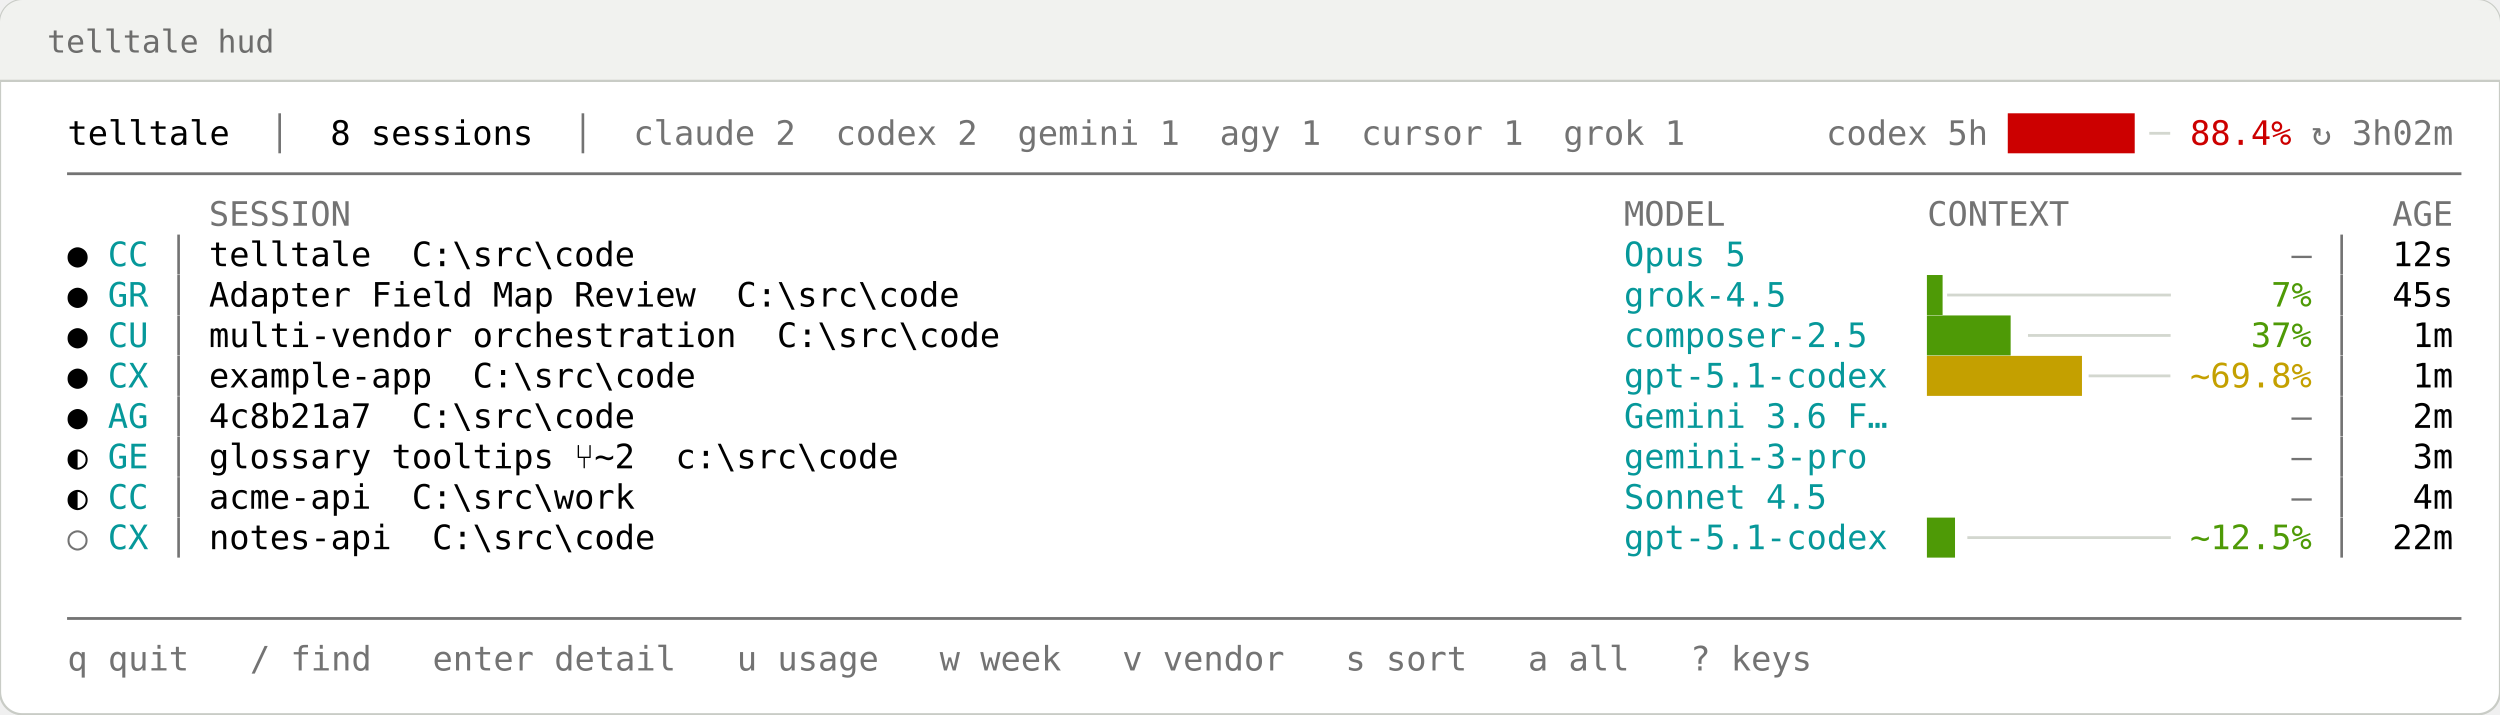
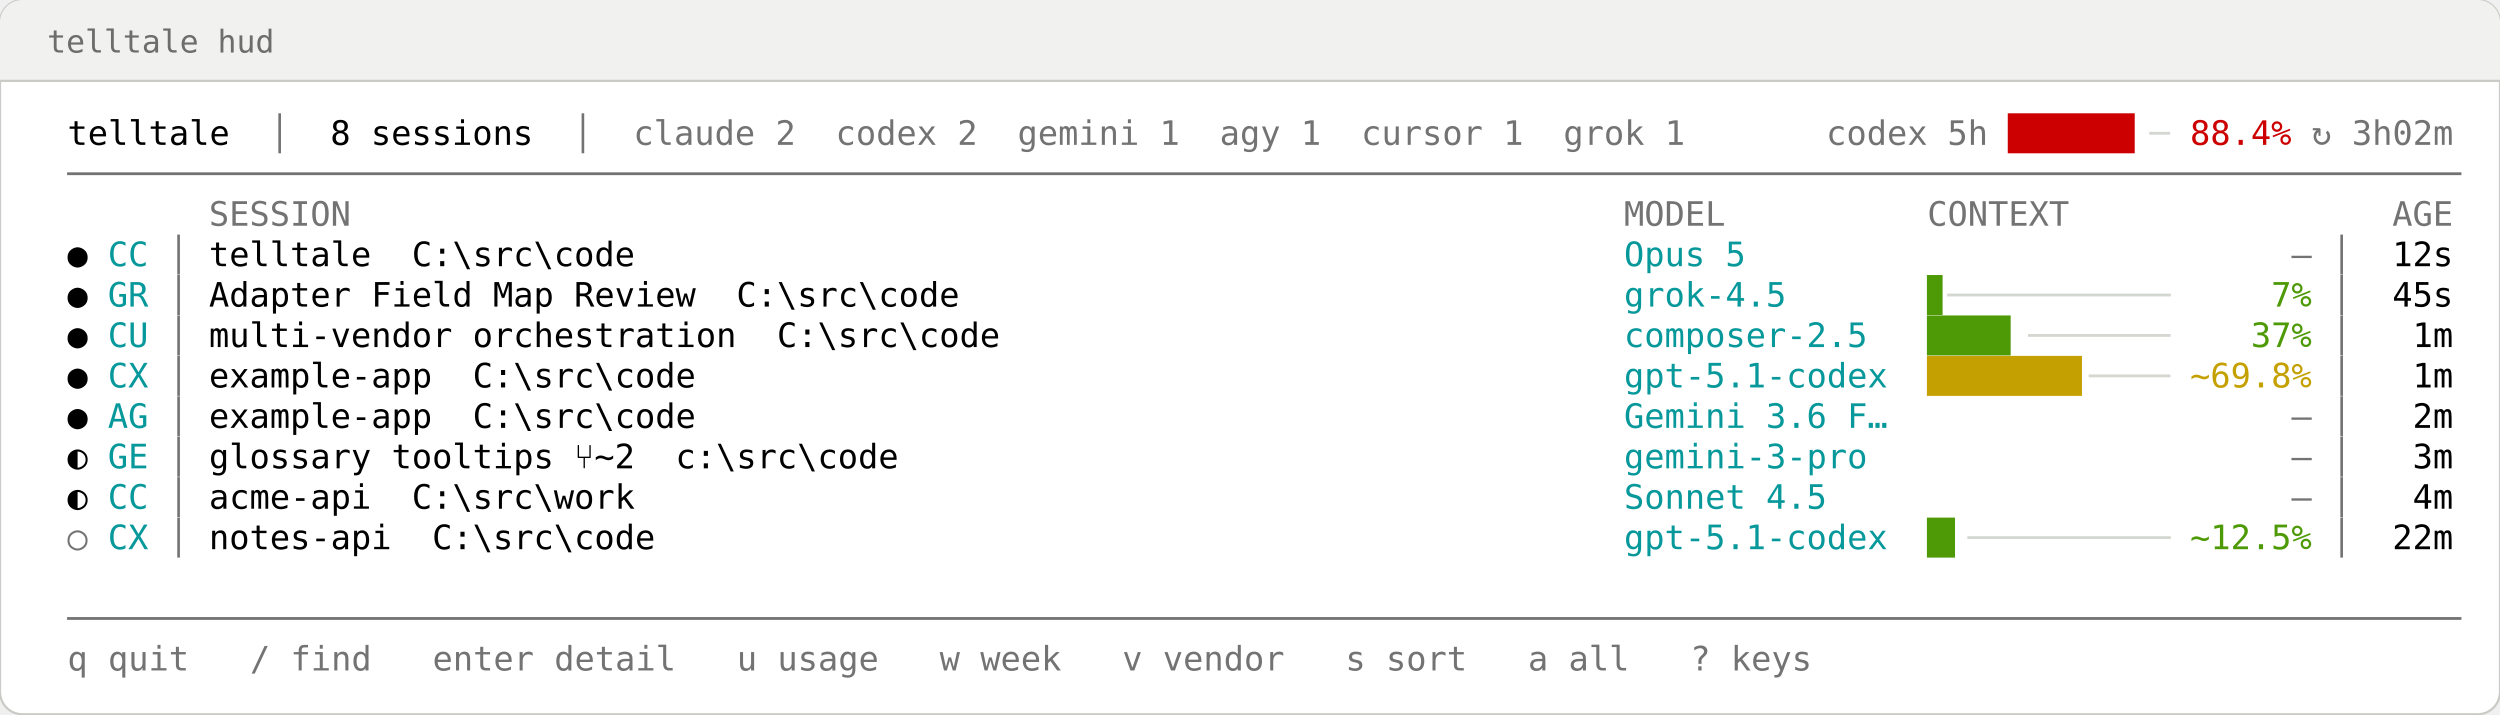
<svg xmlns="http://www.w3.org/2000/svg" width="1113" height="318" viewBox="0 0 1113 318" role="img" aria-labelledby="t">
  <rect x="0" y="0" width="1113" height="318" rx="10" fill="#ffffff" stroke="#c9ccc6" />
  <path d="M0 36 V10 a10 10 0 0 1 10 -10 H1103 a10 10 0 0 1 10 10 V36 Z" fill="#f1f2ef" />
  <line x1="0" y1="36" x2="1113" y2="36" stroke="#c9ccc6" />
  <text x="21" y="23.4" font-family="'JetBrains Mono','Fira Code','Cascadia Mono',Consolas,'DejaVu Sans Mono',monospace" font-size="14" fill="#000000" fill-opacity="0.55" xml:space="preserve">telltale hud</text>
  <text y="64.5" font-family="'JetBrains Mono','Fira Code','Cascadia Mono',Consolas,'DejaVu Sans Mono',monospace" font-size="15" xml:space="preserve">
    <tspan x="21" textLength="99" lengthAdjust="spacingAndGlyphs" fill="#000000"> telltale  </tspan>
    <tspan x="120" textLength="9" lengthAdjust="spacingAndGlyphs" fill="#000000" fill-opacity="0.55">│</tspan>
    <tspan x="129" textLength="126" lengthAdjust="spacingAndGlyphs" fill="#000000">  8 sessions  </tspan>
    <tspan x="255" textLength="9" lengthAdjust="spacingAndGlyphs" fill="#000000" fill-opacity="0.55">│</tspan>
    <tspan x="264" textLength="18" lengthAdjust="spacingAndGlyphs" fill="#000000">  </tspan>
    <tspan x="282" textLength="72" lengthAdjust="spacingAndGlyphs" fill="#000000" fill-opacity="0.55">claude 2</tspan>
    <tspan x="354" textLength="18" lengthAdjust="spacingAndGlyphs" fill="#000000">  </tspan>
    <tspan x="372" textLength="63" lengthAdjust="spacingAndGlyphs" fill="#000000" fill-opacity="0.55">codex 2</tspan>
    <tspan x="435" textLength="18" lengthAdjust="spacingAndGlyphs" fill="#000000">  </tspan>
    <tspan x="453" textLength="72" lengthAdjust="spacingAndGlyphs" fill="#000000" fill-opacity="0.55">gemini 1</tspan>
    <tspan x="525" textLength="18" lengthAdjust="spacingAndGlyphs" fill="#000000">  </tspan>
    <tspan x="543" textLength="45" lengthAdjust="spacingAndGlyphs" fill="#000000" fill-opacity="0.55">agy 1</tspan>
    <tspan x="588" textLength="18" lengthAdjust="spacingAndGlyphs" fill="#000000">  </tspan>
    <tspan x="606" textLength="72" lengthAdjust="spacingAndGlyphs" fill="#000000" fill-opacity="0.55">cursor 1</tspan>
    <tspan x="678" textLength="18" lengthAdjust="spacingAndGlyphs" fill="#000000">  </tspan>
    <tspan x="696" textLength="54" lengthAdjust="spacingAndGlyphs" fill="#000000" fill-opacity="0.55">grok 1</tspan>
    <tspan x="750" textLength="63" lengthAdjust="spacingAndGlyphs" fill="#000000">       </tspan>
    <tspan x="813" textLength="45" lengthAdjust="spacingAndGlyphs" fill="#000000" fill-opacity="0.55">codex</tspan>
    <tspan x="858" textLength="9" lengthAdjust="spacingAndGlyphs" fill="#000000"> </tspan>
    <tspan x="867" textLength="18" lengthAdjust="spacingAndGlyphs" fill="#000000" fill-opacity="0.55">5h</tspan>
    <tspan x="885" textLength="9" lengthAdjust="spacingAndGlyphs" fill="#000000"> </tspan>
    <tspan x="894" textLength="63" lengthAdjust="spacingAndGlyphs" fill="#cc0000">██████▎</tspan>
    <tspan x="957" textLength="9" lengthAdjust="spacingAndGlyphs" fill="#d3d7cf">─</tspan>
    <tspan x="966" textLength="9" lengthAdjust="spacingAndGlyphs" fill="#000000"> </tspan>
    <tspan x="975" textLength="45" lengthAdjust="spacingAndGlyphs" fill="#cc0000">88.4%</tspan>
    <tspan x="1020" textLength="9" lengthAdjust="spacingAndGlyphs" fill="#000000"> </tspan>
    <tspan x="1029" textLength="63" lengthAdjust="spacingAndGlyphs" fill="#000000" fill-opacity="0.55">↻ 3h02m</tspan>
  </text>
  <text y="82.5" font-family="'JetBrains Mono','Fira Code','Cascadia Mono',Consolas,'DejaVu Sans Mono',monospace" font-size="15" xml:space="preserve">
    <tspan x="21" textLength="9" lengthAdjust="spacingAndGlyphs" fill="#000000"> </tspan>
    <tspan x="30" textLength="1062" lengthAdjust="spacingAndGlyphs" fill="#000000" fill-opacity="0.55">──────────────────────────────────────────────────────────────────────────────────────────────────────────────────────</tspan>
  </text>
  <text y="100.5" font-family="'JetBrains Mono','Fira Code','Cascadia Mono',Consolas,'DejaVu Sans Mono',monospace" font-size="15" xml:space="preserve">
    <tspan x="21" textLength="72" lengthAdjust="spacingAndGlyphs" fill="#000000">        </tspan>
    <tspan x="93" textLength="612" lengthAdjust="spacingAndGlyphs" fill="#000000" fill-opacity="0.55">SESSION                                                             </tspan>
    <tspan x="705" textLength="18" lengthAdjust="spacingAndGlyphs" fill="#000000">  </tspan>
    <tspan x="723" textLength="117" lengthAdjust="spacingAndGlyphs" fill="#000000" fill-opacity="0.55">MODEL        </tspan>
    <tspan x="840" textLength="18" lengthAdjust="spacingAndGlyphs" fill="#000000">  </tspan>
    <tspan x="858" textLength="171" lengthAdjust="spacingAndGlyphs" fill="#000000" fill-opacity="0.55">CONTEXT            </tspan>
    <tspan x="1029" textLength="27" lengthAdjust="spacingAndGlyphs" fill="#000000">   </tspan>
    <tspan x="1056" textLength="36" lengthAdjust="spacingAndGlyphs" fill="#000000" fill-opacity="0.55"> AGE</tspan>
  </text>
  <text y="118.5" font-family="'JetBrains Mono','Fira Code','Cascadia Mono',Consolas,'DejaVu Sans Mono',monospace" font-size="15" xml:space="preserve">
    <tspan x="21" textLength="27" lengthAdjust="spacingAndGlyphs" fill="#000000"> ● </tspan>
    <tspan x="48" textLength="18" lengthAdjust="spacingAndGlyphs" fill="#06989a">CC</tspan>
    <tspan x="66" textLength="9" lengthAdjust="spacingAndGlyphs" fill="#000000"> </tspan>
    <tspan x="75" textLength="9" lengthAdjust="spacingAndGlyphs" fill="#000000" fill-opacity="0.55">│</tspan>
    <tspan x="84" textLength="639" lengthAdjust="spacingAndGlyphs" fill="#000000"> telltale  C:\src\code                                                 </tspan>
    <tspan x="723" textLength="117" lengthAdjust="spacingAndGlyphs" fill="#06989a">Opus 5       </tspan>
    <tspan x="840" textLength="135" lengthAdjust="spacingAndGlyphs" fill="#000000">               </tspan>
    <tspan x="975" textLength="54" lengthAdjust="spacingAndGlyphs" fill="#000000" fill-opacity="0.55">     —</tspan>
    <tspan x="1029" textLength="9" lengthAdjust="spacingAndGlyphs" fill="#000000"> </tspan>
    <tspan x="1038" textLength="9" lengthAdjust="spacingAndGlyphs" fill="#000000" fill-opacity="0.55">│</tspan>
    <tspan x="1047" textLength="45" lengthAdjust="spacingAndGlyphs" fill="#000000">  12s</tspan>
  </text>
  <text y="136.5" font-family="'JetBrains Mono','Fira Code','Cascadia Mono',Consolas,'DejaVu Sans Mono',monospace" font-size="15" xml:space="preserve">
    <tspan x="21" textLength="27" lengthAdjust="spacingAndGlyphs" fill="#000000"> ● </tspan>
    <tspan x="48" textLength="18" lengthAdjust="spacingAndGlyphs" fill="#06989a">GR</tspan>
    <tspan x="66" textLength="9" lengthAdjust="spacingAndGlyphs" fill="#000000"> </tspan>
    <tspan x="75" textLength="9" lengthAdjust="spacingAndGlyphs" fill="#000000" fill-opacity="0.55">│</tspan>
    <tspan x="84" textLength="639" lengthAdjust="spacingAndGlyphs" fill="#000000"> Adapter Field Map Review  C:\src\code                                 </tspan>
    <tspan x="723" textLength="117" lengthAdjust="spacingAndGlyphs" fill="#06989a">grok-4.5     </tspan>
    <tspan x="840" textLength="18" lengthAdjust="spacingAndGlyphs" fill="#000000">  </tspan>
    <tspan x="858" textLength="9" lengthAdjust="spacingAndGlyphs" fill="#4e9a06">▊</tspan>
    <tspan x="867" textLength="99" lengthAdjust="spacingAndGlyphs" fill="#d3d7cf">───────────</tspan>
    <tspan x="966" textLength="9" lengthAdjust="spacingAndGlyphs" fill="#000000"> </tspan>
    <tspan x="975" textLength="54" lengthAdjust="spacingAndGlyphs" fill="#4e9a06">    7%</tspan>
    <tspan x="1029" textLength="9" lengthAdjust="spacingAndGlyphs" fill="#000000"> </tspan>
    <tspan x="1038" textLength="9" lengthAdjust="spacingAndGlyphs" fill="#000000" fill-opacity="0.55">│</tspan>
    <tspan x="1047" textLength="45" lengthAdjust="spacingAndGlyphs" fill="#000000">  45s</tspan>
  </text>
  <text y="154.5" font-family="'JetBrains Mono','Fira Code','Cascadia Mono',Consolas,'DejaVu Sans Mono',monospace" font-size="15" xml:space="preserve">
    <tspan x="21" textLength="27" lengthAdjust="spacingAndGlyphs" fill="#000000"> ● </tspan>
    <tspan x="48" textLength="18" lengthAdjust="spacingAndGlyphs" fill="#06989a">CU</tspan>
    <tspan x="66" textLength="9" lengthAdjust="spacingAndGlyphs" fill="#000000"> </tspan>
    <tspan x="75" textLength="9" lengthAdjust="spacingAndGlyphs" fill="#000000" fill-opacity="0.55">│</tspan>
    <tspan x="84" textLength="639" lengthAdjust="spacingAndGlyphs" fill="#000000"> multi-vendor orchestration  C:\src\code                               </tspan>
    <tspan x="723" textLength="117" lengthAdjust="spacingAndGlyphs" fill="#06989a">composer-2.5 </tspan>
    <tspan x="840" textLength="18" lengthAdjust="spacingAndGlyphs" fill="#000000">  </tspan>
    <tspan x="858" textLength="45" lengthAdjust="spacingAndGlyphs" fill="#4e9a06">████▏</tspan>
    <tspan x="903" textLength="63" lengthAdjust="spacingAndGlyphs" fill="#d3d7cf">───────</tspan>
    <tspan x="966" textLength="9" lengthAdjust="spacingAndGlyphs" fill="#000000"> </tspan>
    <tspan x="975" textLength="54" lengthAdjust="spacingAndGlyphs" fill="#4e9a06">   37%</tspan>
    <tspan x="1029" textLength="9" lengthAdjust="spacingAndGlyphs" fill="#000000"> </tspan>
    <tspan x="1038" textLength="9" lengthAdjust="spacingAndGlyphs" fill="#000000" fill-opacity="0.55">│</tspan>
    <tspan x="1047" textLength="45" lengthAdjust="spacingAndGlyphs" fill="#000000">   1m</tspan>
  </text>
  <text y="172.5" font-family="'JetBrains Mono','Fira Code','Cascadia Mono',Consolas,'DejaVu Sans Mono',monospace" font-size="15" xml:space="preserve">
    <tspan x="21" textLength="27" lengthAdjust="spacingAndGlyphs" fill="#000000"> ● </tspan>
    <tspan x="48" textLength="18" lengthAdjust="spacingAndGlyphs" fill="#06989a">CX</tspan>
    <tspan x="66" textLength="9" lengthAdjust="spacingAndGlyphs" fill="#000000"> </tspan>
    <tspan x="75" textLength="9" lengthAdjust="spacingAndGlyphs" fill="#000000" fill-opacity="0.55">│</tspan>
    <tspan x="84" textLength="639" lengthAdjust="spacingAndGlyphs" fill="#000000"> example-app  C:\src\code                                              </tspan>
    <tspan x="723" textLength="117" lengthAdjust="spacingAndGlyphs" fill="#06989a">gpt-5.1-codex</tspan>
    <tspan x="840" textLength="18" lengthAdjust="spacingAndGlyphs" fill="#000000">  </tspan>
    <tspan x="858" textLength="72" lengthAdjust="spacingAndGlyphs" fill="#c4a000">███████▋</tspan>
    <tspan x="930" textLength="36" lengthAdjust="spacingAndGlyphs" fill="#d3d7cf">────</tspan>
    <tspan x="966" textLength="9" lengthAdjust="spacingAndGlyphs" fill="#000000"> </tspan>
    <tspan x="975" textLength="54" lengthAdjust="spacingAndGlyphs" fill="#c4a000">~69.8%</tspan>
    <tspan x="1029" textLength="9" lengthAdjust="spacingAndGlyphs" fill="#000000"> </tspan>
    <tspan x="1038" textLength="9" lengthAdjust="spacingAndGlyphs" fill="#000000" fill-opacity="0.55">│</tspan>
    <tspan x="1047" textLength="45" lengthAdjust="spacingAndGlyphs" fill="#000000">   1m</tspan>
  </text>
  <text y="190.5" font-family="'JetBrains Mono','Fira Code','Cascadia Mono',Consolas,'DejaVu Sans Mono',monospace" font-size="15" xml:space="preserve">
    <tspan x="21" textLength="27" lengthAdjust="spacingAndGlyphs" fill="#000000"> ● </tspan>
    <tspan x="48" textLength="18" lengthAdjust="spacingAndGlyphs" fill="#06989a">AG</tspan>
    <tspan x="66" textLength="9" lengthAdjust="spacingAndGlyphs" fill="#000000"> </tspan>
    <tspan x="75" textLength="9" lengthAdjust="spacingAndGlyphs" fill="#000000" fill-opacity="0.55">│</tspan>
-     <tspan x="84" textLength="639" lengthAdjust="spacingAndGlyphs" fill="#000000"> 4c8b21a7  C:\src\code                                                 </tspan>
+     <tspan x="84" textLength="639" lengthAdjust="spacingAndGlyphs" fill="#000000"> example-app  C:\src\code                                              </tspan>
    <tspan x="723" textLength="117" lengthAdjust="spacingAndGlyphs" fill="#06989a">Gemini 3.6 F…</tspan>
    <tspan x="840" textLength="135" lengthAdjust="spacingAndGlyphs" fill="#000000">               </tspan>
    <tspan x="975" textLength="54" lengthAdjust="spacingAndGlyphs" fill="#000000" fill-opacity="0.55">     —</tspan>
    <tspan x="1029" textLength="9" lengthAdjust="spacingAndGlyphs" fill="#000000"> </tspan>
    <tspan x="1038" textLength="9" lengthAdjust="spacingAndGlyphs" fill="#000000" fill-opacity="0.55">│</tspan>
    <tspan x="1047" textLength="45" lengthAdjust="spacingAndGlyphs" fill="#000000">   2m</tspan>
  </text>
  <text y="208.5" font-family="'JetBrains Mono','Fira Code','Cascadia Mono',Consolas,'DejaVu Sans Mono',monospace" font-size="15" xml:space="preserve">
    <tspan x="21" textLength="27" lengthAdjust="spacingAndGlyphs" fill="#000000"> ◐ </tspan>
    <tspan x="48" textLength="18" lengthAdjust="spacingAndGlyphs" fill="#06989a">GE</tspan>
    <tspan x="66" textLength="9" lengthAdjust="spacingAndGlyphs" fill="#000000"> </tspan>
    <tspan x="75" textLength="9" lengthAdjust="spacingAndGlyphs" fill="#000000" fill-opacity="0.55">│</tspan>
    <tspan x="84" textLength="639" lengthAdjust="spacingAndGlyphs" fill="#000000"> glossary tooltips ⑂~2  c:\src\code                                    </tspan>
    <tspan x="723" textLength="117" lengthAdjust="spacingAndGlyphs" fill="#06989a">gemini-3-pro </tspan>
    <tspan x="840" textLength="135" lengthAdjust="spacingAndGlyphs" fill="#000000">               </tspan>
    <tspan x="975" textLength="54" lengthAdjust="spacingAndGlyphs" fill="#000000" fill-opacity="0.55">     —</tspan>
    <tspan x="1029" textLength="9" lengthAdjust="spacingAndGlyphs" fill="#000000"> </tspan>
    <tspan x="1038" textLength="9" lengthAdjust="spacingAndGlyphs" fill="#000000" fill-opacity="0.55">│</tspan>
    <tspan x="1047" textLength="45" lengthAdjust="spacingAndGlyphs" fill="#000000">   3m</tspan>
  </text>
  <text y="226.5" font-family="'JetBrains Mono','Fira Code','Cascadia Mono',Consolas,'DejaVu Sans Mono',monospace" font-size="15" xml:space="preserve">
    <tspan x="21" textLength="27" lengthAdjust="spacingAndGlyphs" fill="#000000"> ◐ </tspan>
    <tspan x="48" textLength="18" lengthAdjust="spacingAndGlyphs" fill="#06989a">CC</tspan>
    <tspan x="66" textLength="9" lengthAdjust="spacingAndGlyphs" fill="#000000"> </tspan>
    <tspan x="75" textLength="9" lengthAdjust="spacingAndGlyphs" fill="#000000" fill-opacity="0.55">│</tspan>
    <tspan x="84" textLength="639" lengthAdjust="spacingAndGlyphs" fill="#000000"> acme-api  C:\src\work                                                 </tspan>
    <tspan x="723" textLength="117" lengthAdjust="spacingAndGlyphs" fill="#06989a">Sonnet 4.5   </tspan>
    <tspan x="840" textLength="135" lengthAdjust="spacingAndGlyphs" fill="#000000">               </tspan>
    <tspan x="975" textLength="54" lengthAdjust="spacingAndGlyphs" fill="#000000" fill-opacity="0.55">     —</tspan>
    <tspan x="1029" textLength="9" lengthAdjust="spacingAndGlyphs" fill="#000000"> </tspan>
    <tspan x="1038" textLength="9" lengthAdjust="spacingAndGlyphs" fill="#000000" fill-opacity="0.55">│</tspan>
    <tspan x="1047" textLength="45" lengthAdjust="spacingAndGlyphs" fill="#000000">   4m</tspan>
  </text>
  <text y="244.5" font-family="'JetBrains Mono','Fira Code','Cascadia Mono',Consolas,'DejaVu Sans Mono',monospace" font-size="15" xml:space="preserve">
    <tspan x="21" textLength="9" lengthAdjust="spacingAndGlyphs" fill="#000000"> </tspan>
    <tspan x="30" textLength="9" lengthAdjust="spacingAndGlyphs" fill="#000000" fill-opacity="0.55">○</tspan>
    <tspan x="39" textLength="9" lengthAdjust="spacingAndGlyphs" fill="#000000"> </tspan>
    <tspan x="48" textLength="18" lengthAdjust="spacingAndGlyphs" fill="#06989a">CX</tspan>
    <tspan x="66" textLength="9" lengthAdjust="spacingAndGlyphs" fill="#000000"> </tspan>
    <tspan x="75" textLength="9" lengthAdjust="spacingAndGlyphs" fill="#000000" fill-opacity="0.55">│</tspan>
    <tspan x="84" textLength="639" lengthAdjust="spacingAndGlyphs" fill="#000000"> notes-api  C:\src\code                                                </tspan>
    <tspan x="723" textLength="117" lengthAdjust="spacingAndGlyphs" fill="#06989a">gpt-5.1-codex</tspan>
    <tspan x="840" textLength="18" lengthAdjust="spacingAndGlyphs" fill="#000000">  </tspan>
    <tspan x="858" textLength="18" lengthAdjust="spacingAndGlyphs" fill="#4e9a06">█▍</tspan>
    <tspan x="876" textLength="90" lengthAdjust="spacingAndGlyphs" fill="#d3d7cf">──────────</tspan>
    <tspan x="966" textLength="9" lengthAdjust="spacingAndGlyphs" fill="#000000"> </tspan>
    <tspan x="975" textLength="54" lengthAdjust="spacingAndGlyphs" fill="#4e9a06">~12.5%</tspan>
    <tspan x="1029" textLength="9" lengthAdjust="spacingAndGlyphs" fill="#000000"> </tspan>
    <tspan x="1038" textLength="9" lengthAdjust="spacingAndGlyphs" fill="#000000" fill-opacity="0.55">│</tspan>
    <tspan x="1047" textLength="45" lengthAdjust="spacingAndGlyphs" fill="#000000">  22m</tspan>
  </text>
  <text y="262.5" font-family="'JetBrains Mono','Fira Code','Cascadia Mono',Consolas,'DejaVu Sans Mono',monospace" font-size="15" xml:space="preserve">
  </text>
  <text y="280.5" font-family="'JetBrains Mono','Fira Code','Cascadia Mono',Consolas,'DejaVu Sans Mono',monospace" font-size="15" xml:space="preserve">
    <tspan x="21" textLength="9" lengthAdjust="spacingAndGlyphs" fill="#000000"> </tspan>
    <tspan x="30" textLength="1062" lengthAdjust="spacingAndGlyphs" fill="#000000" fill-opacity="0.55">──────────────────────────────────────────────────────────────────────────────────────────────────────────────────────</tspan>
  </text>
  <text y="298.5" font-family="'JetBrains Mono','Fira Code','Cascadia Mono',Consolas,'DejaVu Sans Mono',monospace" font-size="15" xml:space="preserve">
    <tspan x="21" textLength="9" lengthAdjust="spacingAndGlyphs" fill="#000000"> </tspan>
    <tspan x="30" textLength="774" lengthAdjust="spacingAndGlyphs" fill="#000000" fill-opacity="0.55">q quit   / find   enter detail   u usage   w week   v vendor   s sort   a all   ? keys</tspan>
  </text>
</svg>
